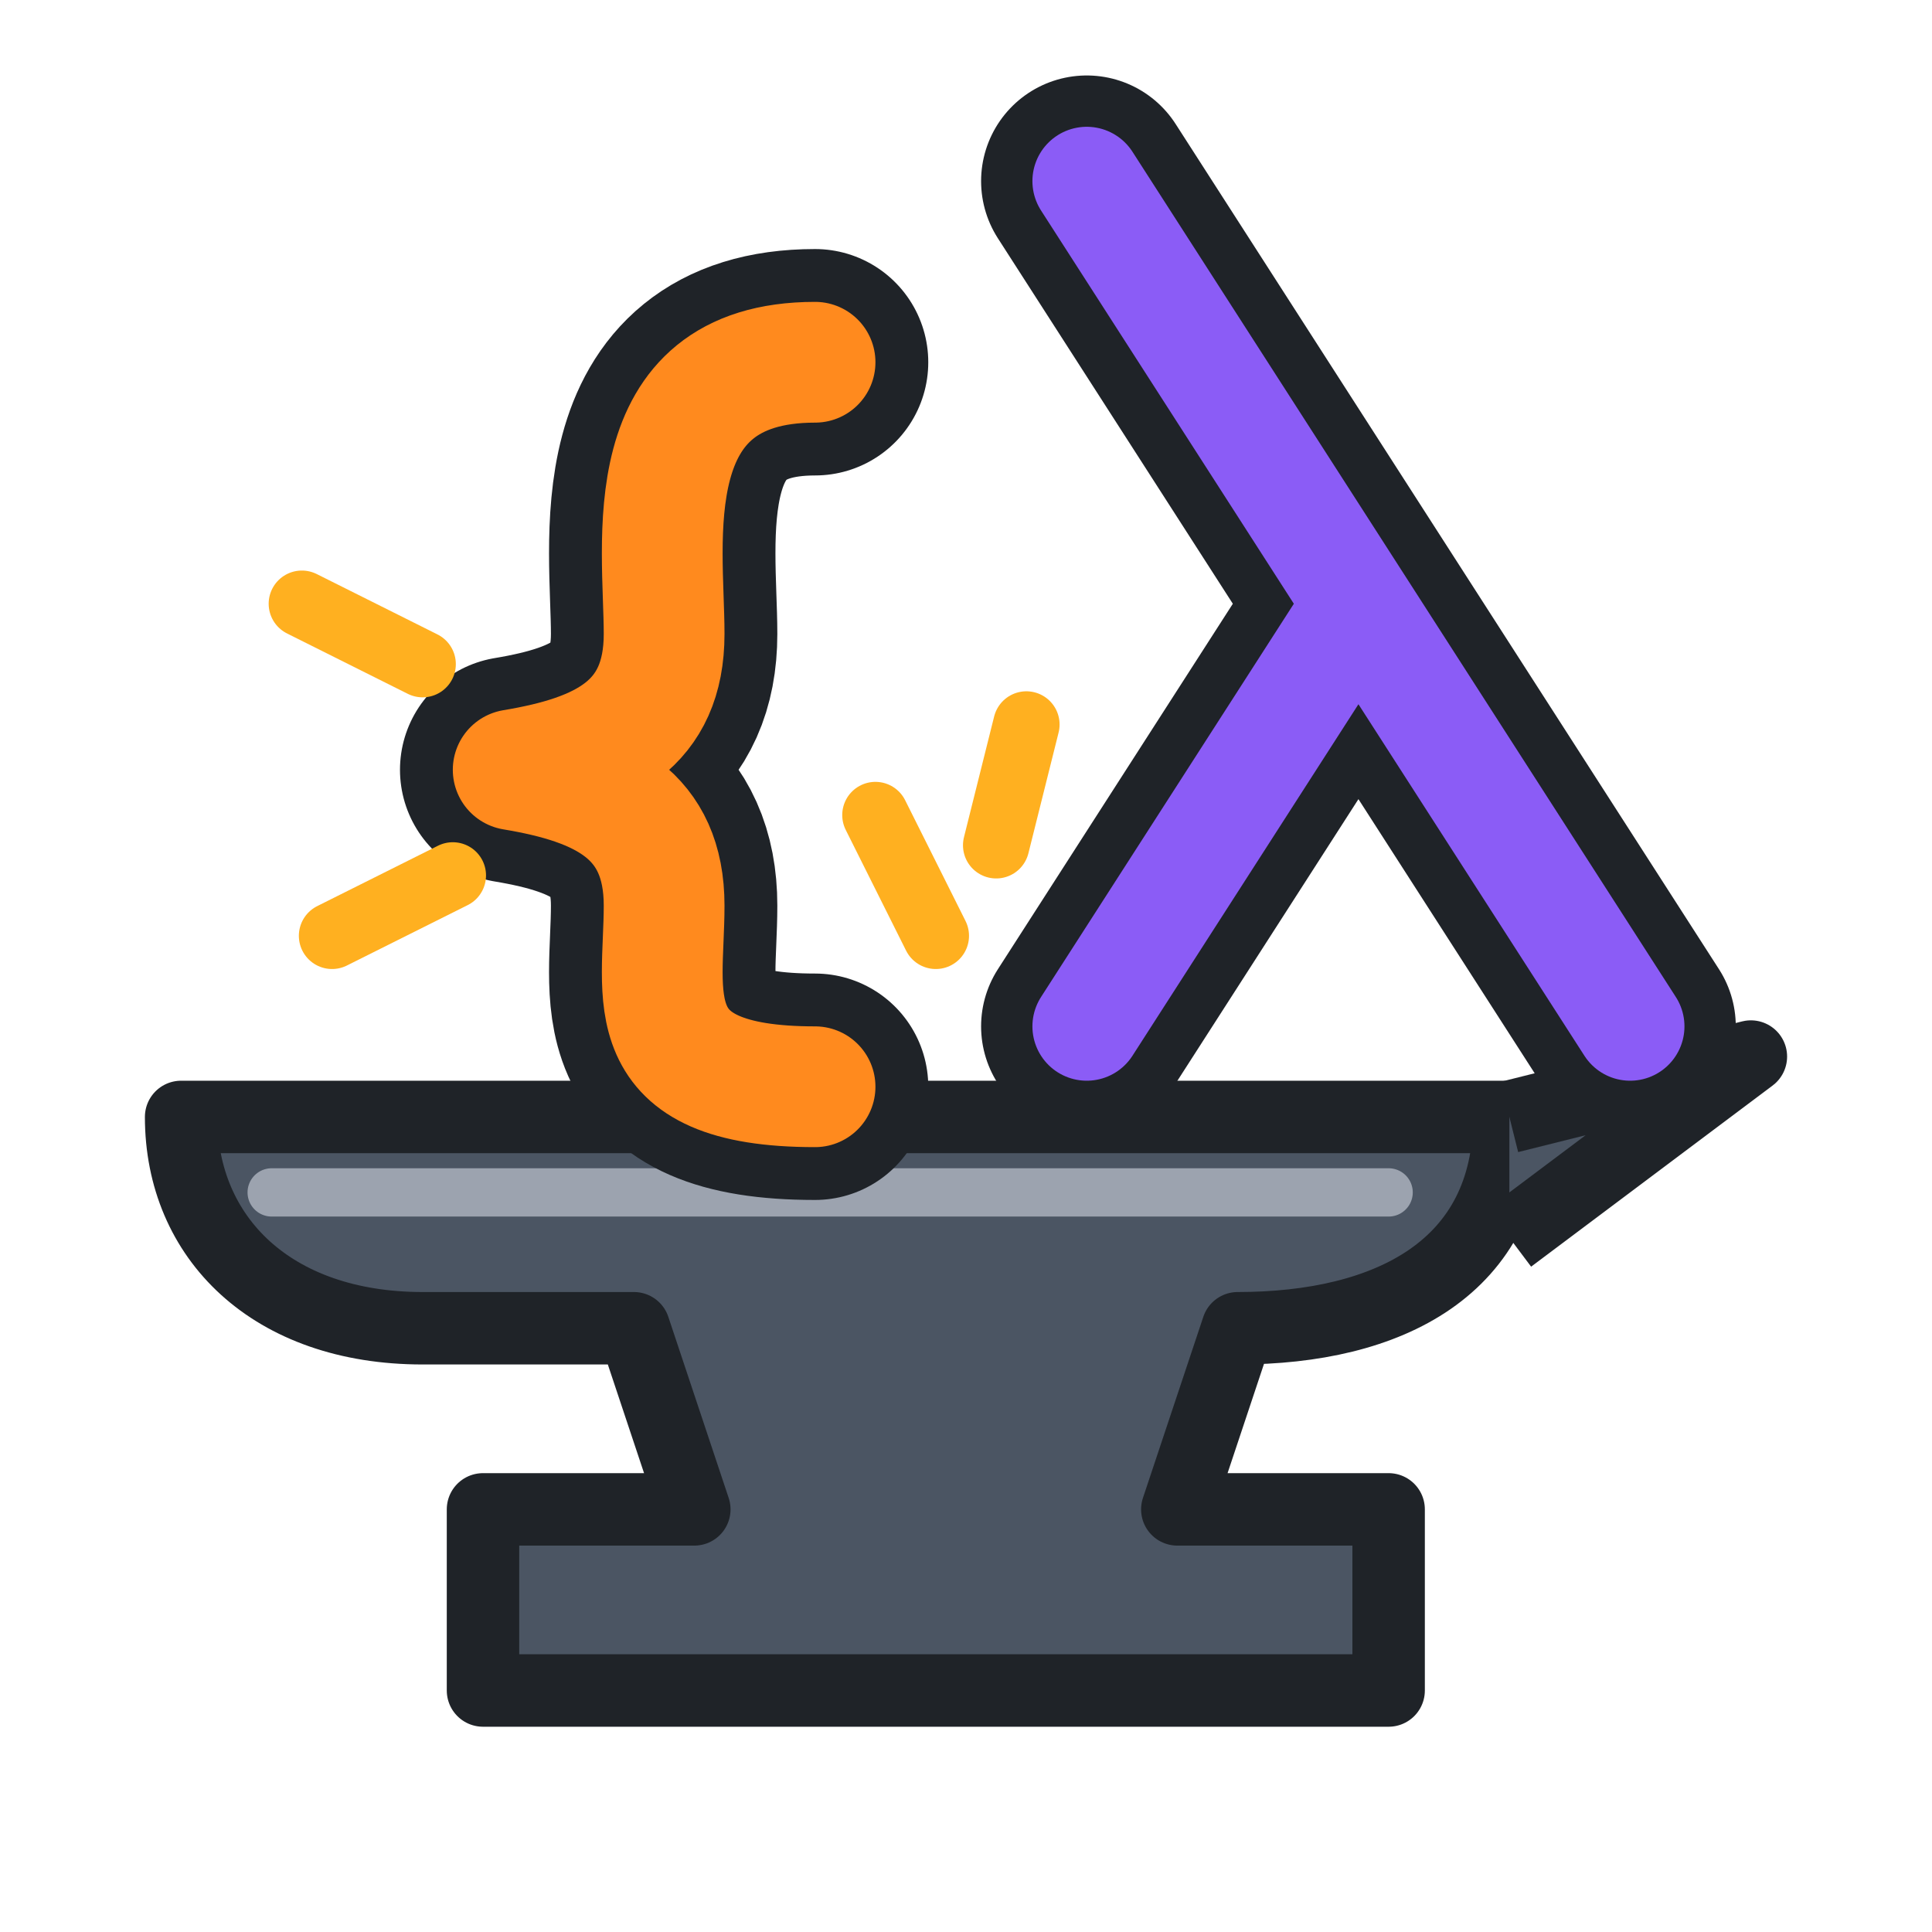
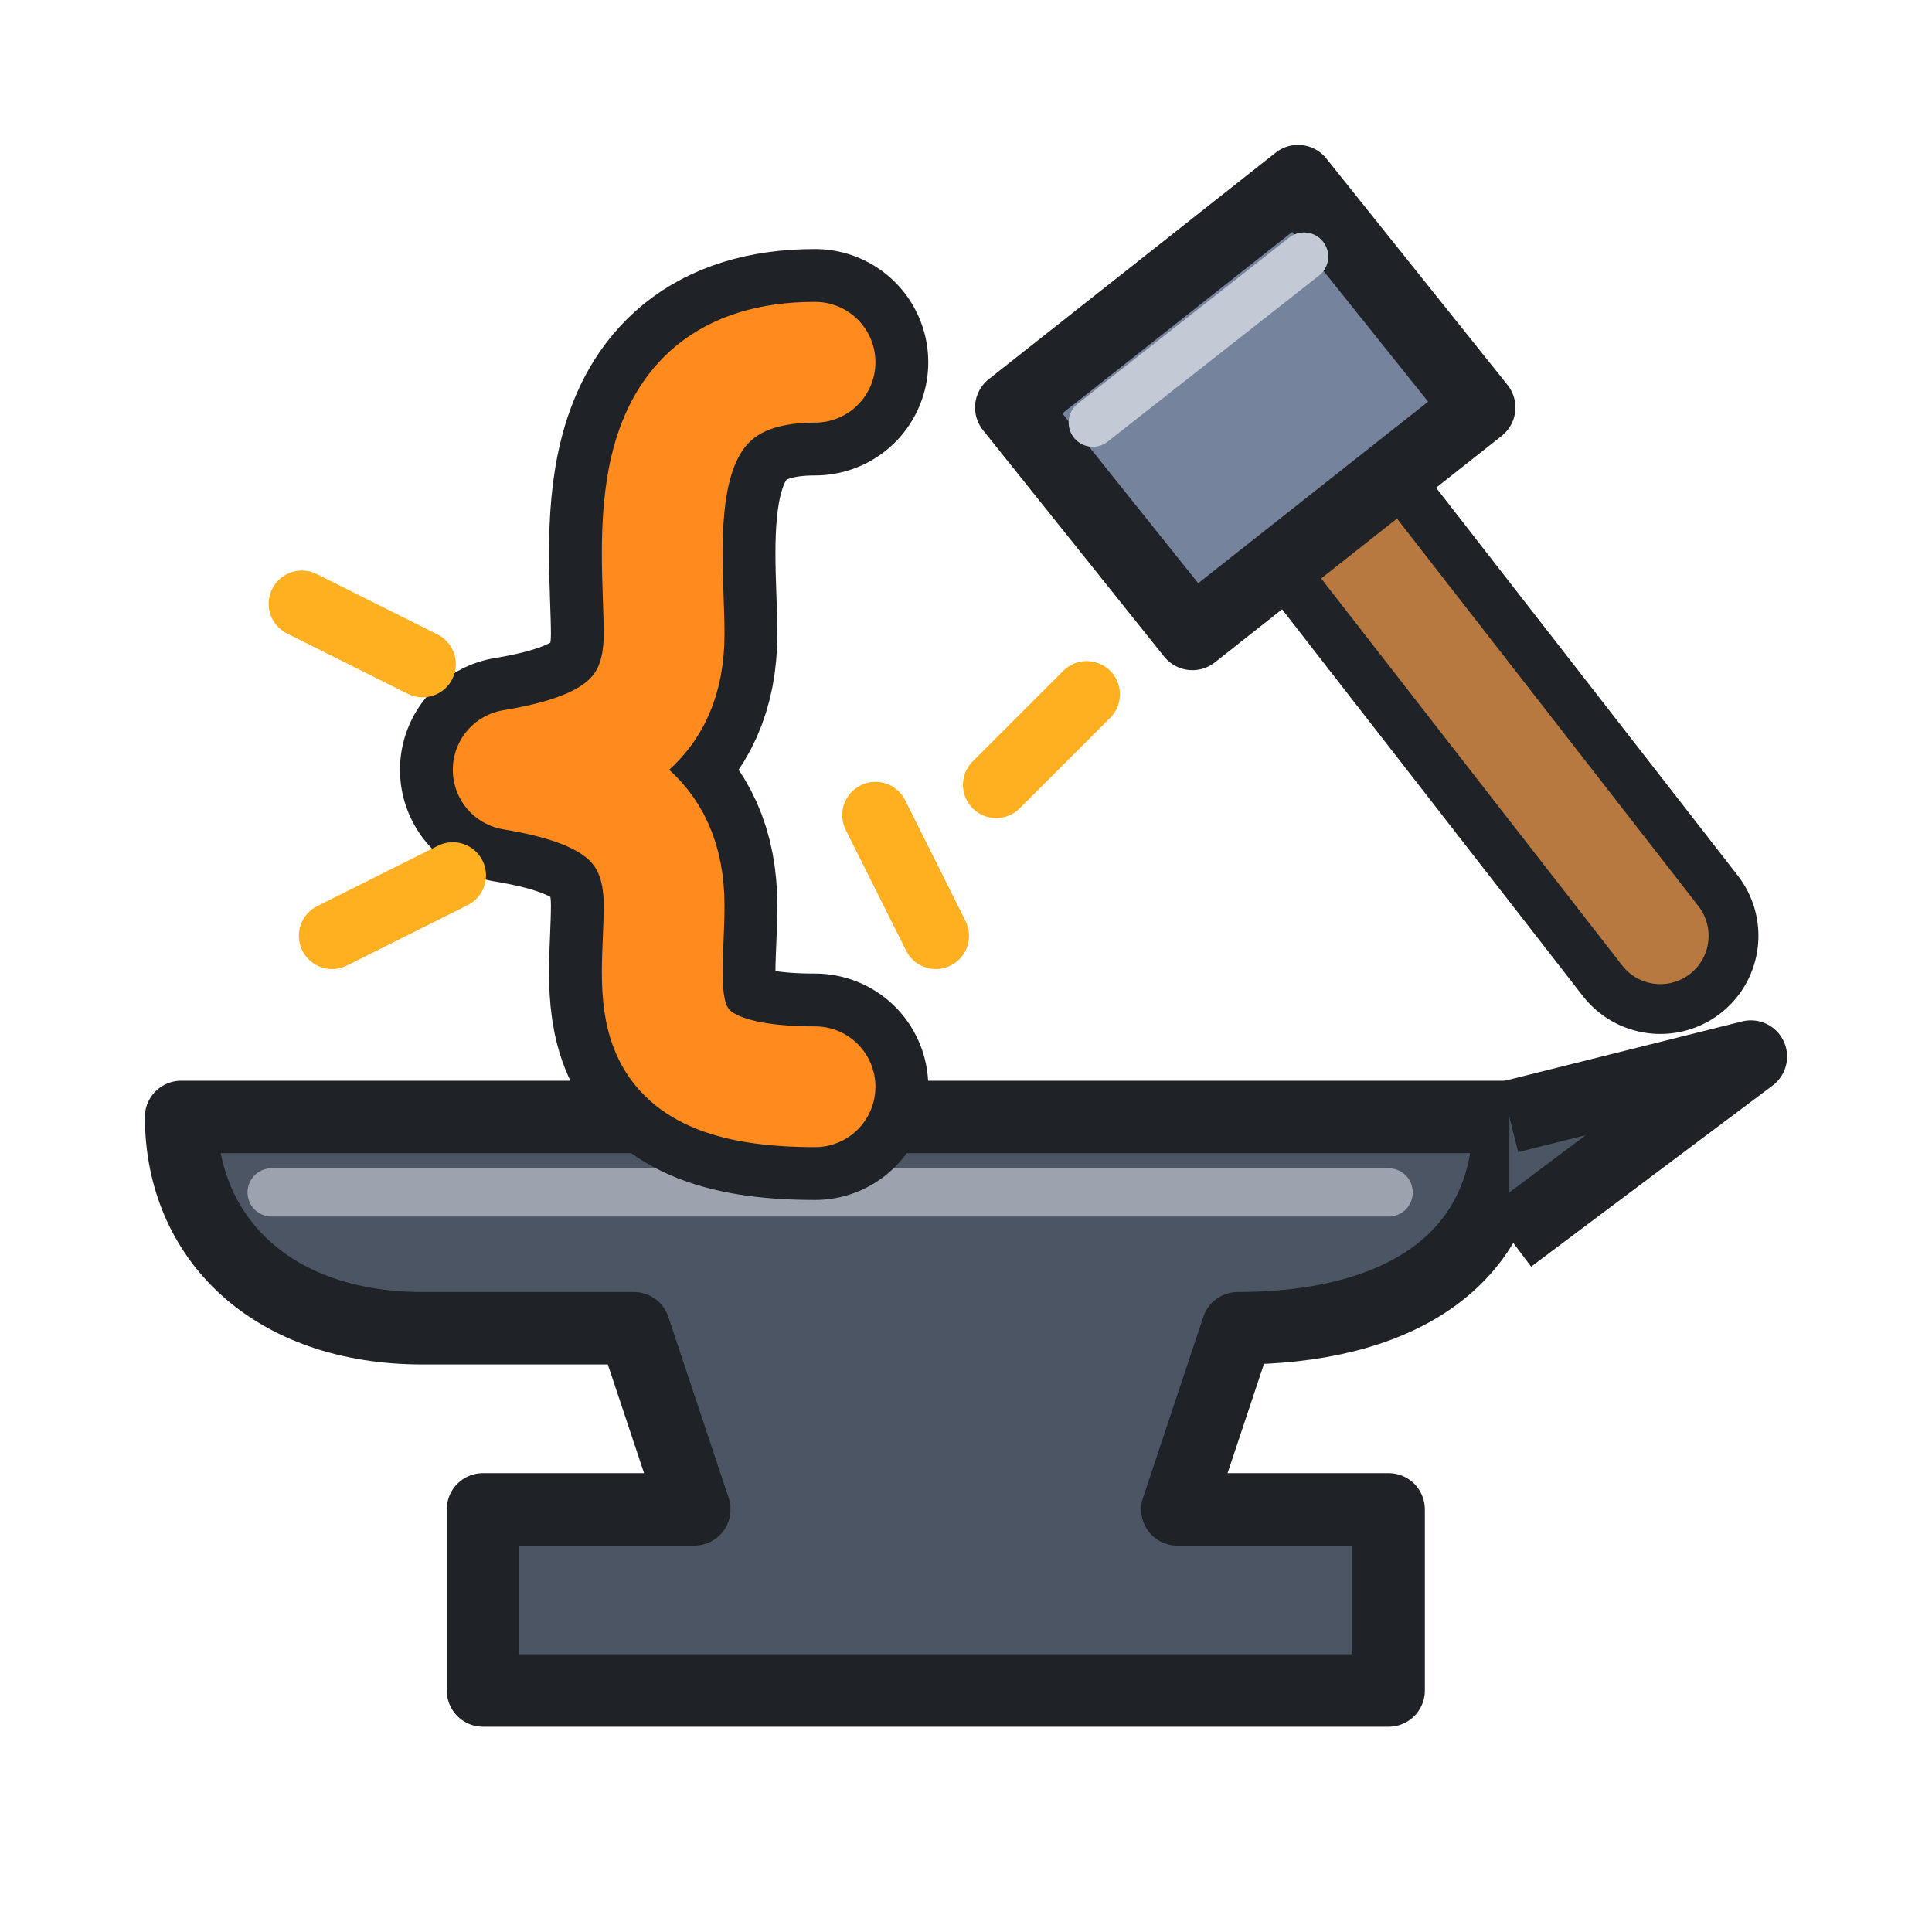
<svg xmlns="http://www.w3.org/2000/svg" viewBox="0 0 64 64" width="64" height="64" role="img" aria-labelledby="t">
  <path d="M6 37 H50 C50 42 46 44 41 44 L39 50 H46 V56 H16 V50 H23 L21 44 H14 C9 44 6 41 6 37 Z" fill="#4b5563" stroke="#1f2328" stroke-width="2.4" stroke-linejoin="round" />
  <path d="M50 37 L58 35 L50 41" fill="#4b5563" stroke="#1f2328" stroke-width="2.4" stroke-linejoin="round" />
  <path d="M9 39.5 H46" stroke="#9ca3af" stroke-width="1.6" stroke-linecap="round" />
  <path d="M27 12 C21 12 22 18 22 21 C22 24 20 25 17 25.5 C20 26 22 27 22 30 C22 33 21 36 27 36" fill="none" stroke="#1f2328" stroke-width="7.5" stroke-linecap="round" stroke-linejoin="round" />
  <path d="M27 12 C21 12 22 18 22 21 C22 24 20 25 17 25.5 C20 26 22 27 22 30 C22 33 21 36 27 36" fill="none" stroke="#ff8a1e" stroke-width="4" stroke-linecap="round" stroke-linejoin="round" />
-   <path d="M36 6 L54 34 M45 20 L36 34" fill="none" stroke="#1f2328" stroke-width="7" stroke-linecap="round" />
-   <path d="M36 6 L54 34 M45 20 L36 34" fill="none" stroke="#8b5cf6" stroke-width="3.6" stroke-linecap="round" />
+   <path d="M55 31 L41 13" fill="none" stroke="#1f2328" stroke-width="6.5" stroke-linecap="round" />
+   <path d="M55 31 L41 13" fill="none" stroke="#b7793f" stroke-width="3.2" stroke-linecap="round" />
+   <path d="M33.5 13.5 L43 6 L49 13.5 L39.5 21 Z" fill="#76839c" stroke="#1f2328" stroke-width="2.4" stroke-linejoin="round" />
+   <path d="M36.2 14 L43.2 8.5" stroke="#c3cad6" stroke-width="1.6" stroke-linecap="round" />
  <g stroke="#ffb020" stroke-width="2.2" stroke-linecap="round">
    <path d="M31 31 l-2 -4" />
-     <path d="M33 28 l1 -4" />
+     <path d="M33 26 l3 -3" />
    <path d="M14 22 l-4 -2" />
    <path d="M15 29 l-4 2" />
  </g>
</svg>
